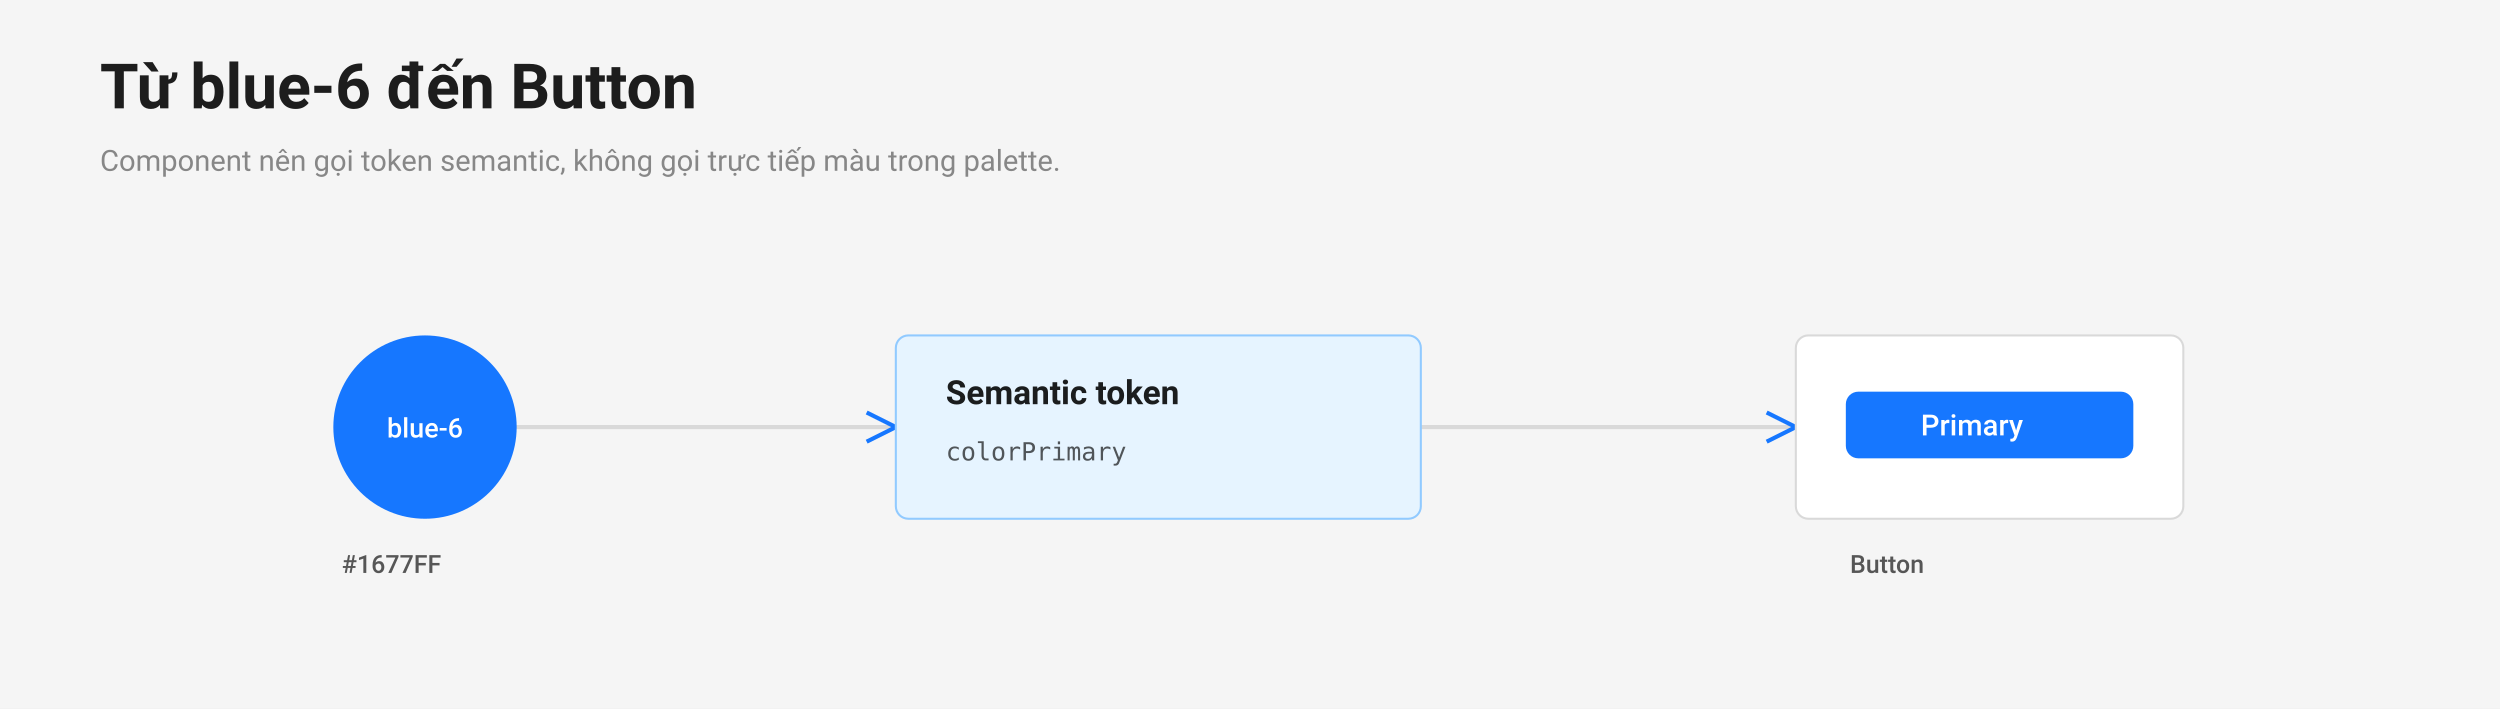
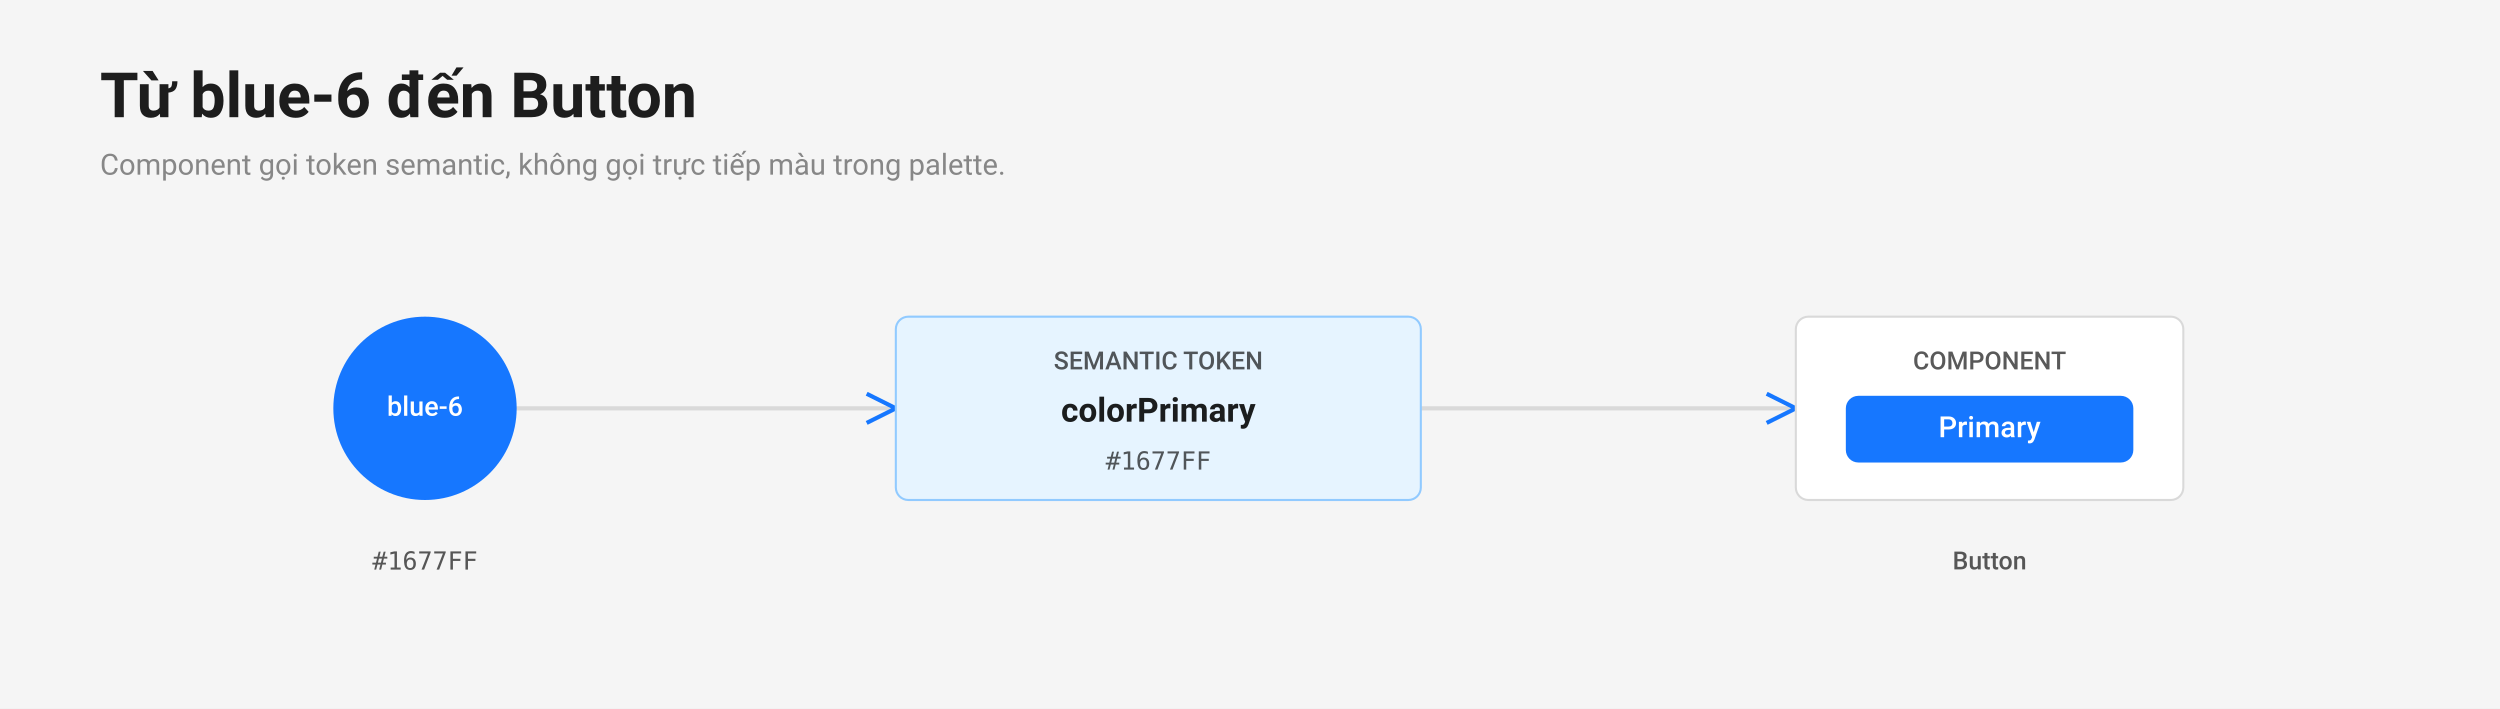
<svg xmlns="http://www.w3.org/2000/svg" width="1200" height="340" viewBox="0 0 1200 340" role="img" aria-labelledby="t d">
-   <style>text{font-family:-apple-system,BlinkMacSystemFont,'Segoe UI',Roboto,'Helvetica Neue',Arial,'Noto Sans',sans-serif}.h{font-size:30px;font-weight:600;fill:rgba(0,0,0,.88)}.sub{font-size:14px;fill:rgba(0,0,0,.45)}.label{font-size:12px;font-weight:500;fill:rgba(0,0,0,.65)}.title{font-size:16px;font-weight:600;fill:rgba(0,0,0,.88)}.mono{font-family:ui-monospace,SFMono-Regular,Menlo,Monaco,Consolas,monospace;font-size:12px;fill:rgba(0,0,0,.65)}</style>
+   <style>text{font-family:-apple-system,BlinkMacSystemFont,'Segoe UI',Roboto,'Helvetica Neue',Arial,'Noto Sans',sans-serif;dominant-baseline:middle}.h{font-size:30px;font-weight:600;fill:rgba(0,0,0,.88)}.sub{font-size:14px;fill:rgba(0,0,0,.45)}.label{font-size:12px;font-weight:500;fill:rgba(0,0,0,.65)}.title{font-size:16px;font-weight:600;fill:rgba(0,0,0,.88)}.mono{font-family:ui-monospace,SFMono-Regular,Menlo,Monaco,Consolas,monospace;font-size:12px;fill:rgba(0,0,0,.65)}</style>
  <rect width="1200" height="340" fill="#f5f5f5" />
-   <text class="h" x="48" y="52">Từ blue-6 đến Button</text>
-   <text class="sub" x="48" y="82">Component nên gọi token semantic, không gọi trực tiếp màu trong palette.</text>
-   <line x1="204" y1="205" x2="996" y2="205" stroke="#d9d9d9" stroke-width="2" />
-   <circle cx="204" cy="205" r="44" fill="#1677ff" />
-   <text x="204" y="210" text-anchor="middle" font-family="ui-monospace,monospace" font-size="13" font-weight="500" fill="#fff">blue-6</text>
-   <text class="label" x="164" y="275">#1677FF</text>
-   <path d="M 416 198 L 430 205 L 416 212" fill="none" stroke="#1677ff" stroke-width="2" />
-   <rect x="430" y="161" width="252" height="88" rx="6" fill="#e6f4ff" stroke="#91caff" />
-   <text class="title" x="454" y="194">Semantic token</text>
-   <text class="mono" x="454" y="221">colorPrimary</text>
-   <path d="M 848 198 L 862 205 L 848 212" fill="none" stroke="#1677ff" stroke-width="2" />
-   <rect x="862" y="161" width="186" height="88" rx="6" fill="#fff" stroke="#d9d9d9" />
-   <rect x="886" y="188" width="138" height="32" rx="6" fill="#1677ff" />
-   <text x="922" y="209" font-family="-apple-system,BlinkMacSystemFont,'Segoe UI',sans-serif" font-size="14" font-weight="500" fill="#fff">Primary</text>
-   <text class="label" x="888" y="275">Button</text>
+   <text class="h" x="48" y="48">Từ blue-6 đến Button</text>
+   <text class="sub" x="48" y="80">Component gọi token semantic, không gọi trực tiếp màu trong palette.</text>
+   <line x1="204" y1="196" x2="996" y2="196" stroke="#d9d9d9" stroke-width="2" />
+   <circle cx="204" cy="196" r="44" fill="#1677ff" />
+   <text text-anchor="middle" x="204" y="196" font-family="ui-monospace,monospace" font-size="13" font-weight="500" fill="#fff">blue-6</text>
+   <text class="mono" text-anchor="middle" x="204" y="270">#1677FF</text>
+   <path d="M 416 189 L 430 196 L 416 203" fill="none" stroke="#1677ff" stroke-width="2" />
+   <rect x="430" y="152" width="252" height="88" rx="6" fill="#e6f4ff" stroke="#91caff" />
+   <text class="label" text-anchor="middle" x="556" y="174">SEMANTIC TOKEN</text>
+   <text class="title" text-anchor="middle" x="556" y="198">colorPrimary</text>
+   <text class="mono" text-anchor="middle" x="556" y="222">#1677FF</text>
+   <path d="M 848 189 L 862 196 L 848 203" fill="none" stroke="#1677ff" stroke-width="2" />
+   <rect x="862" y="152" width="186" height="88" rx="6" fill="#fff" stroke="#d9d9d9" />
+   <text class="label" text-anchor="middle" x="955" y="174">COMPONENT</text>
+   <rect x="886" y="190" width="138" height="32" rx="6" fill="#1677ff" />
+   <text text-anchor="middle" x="955" y="206" font-size="14" font-weight="500" fill="#fff">Primary</text>
+   <text class="label" text-anchor="middle" x="955" y="270">Button</text>
</svg>
